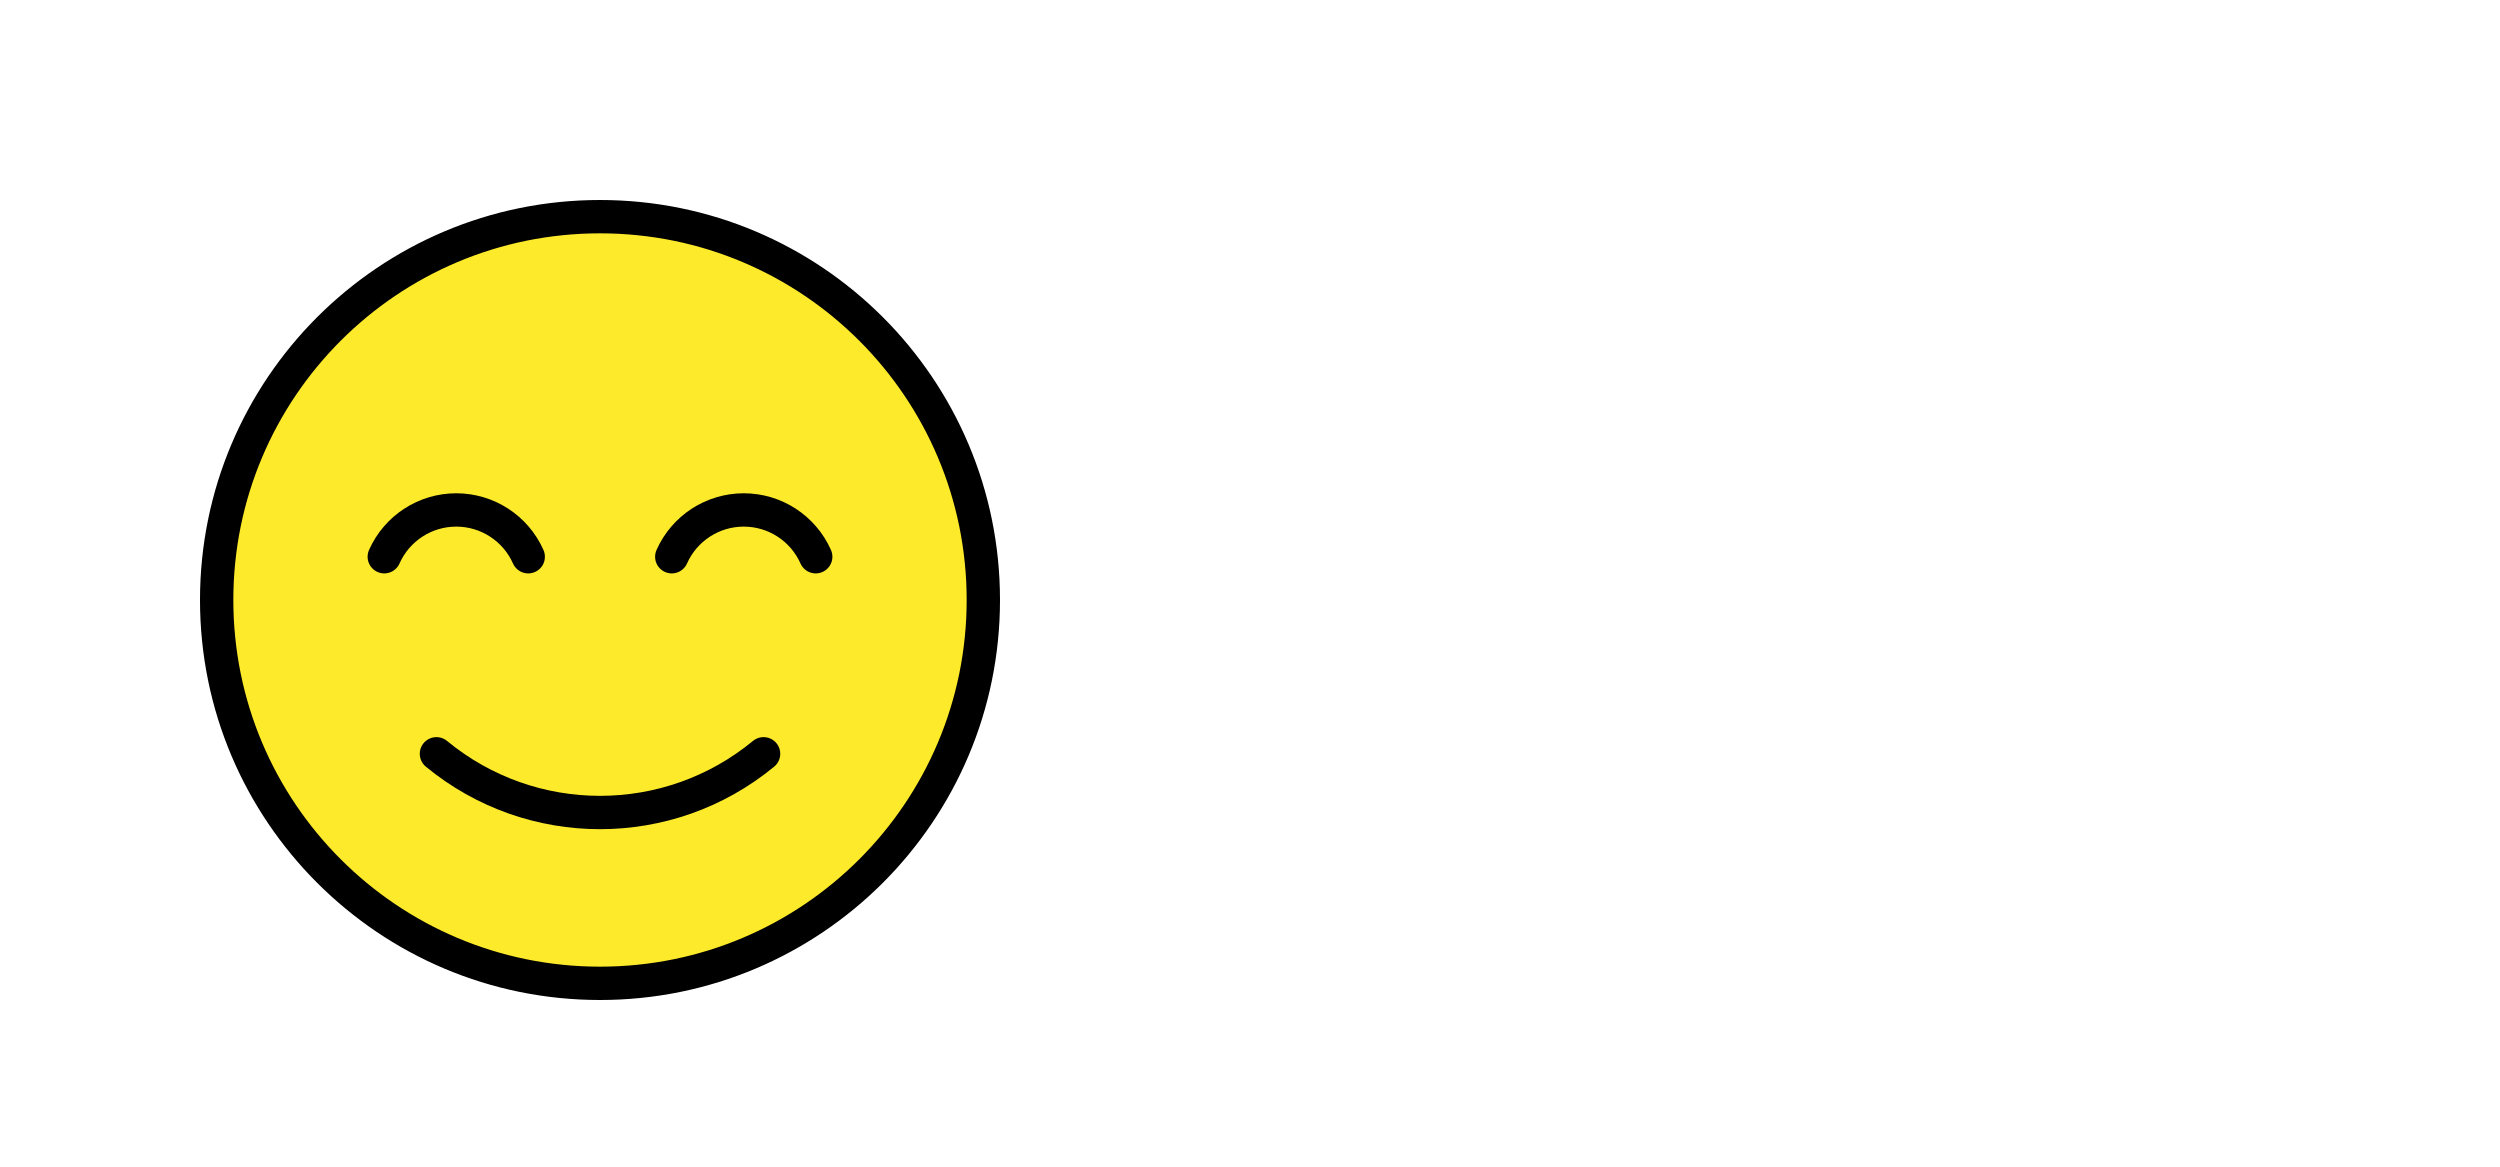
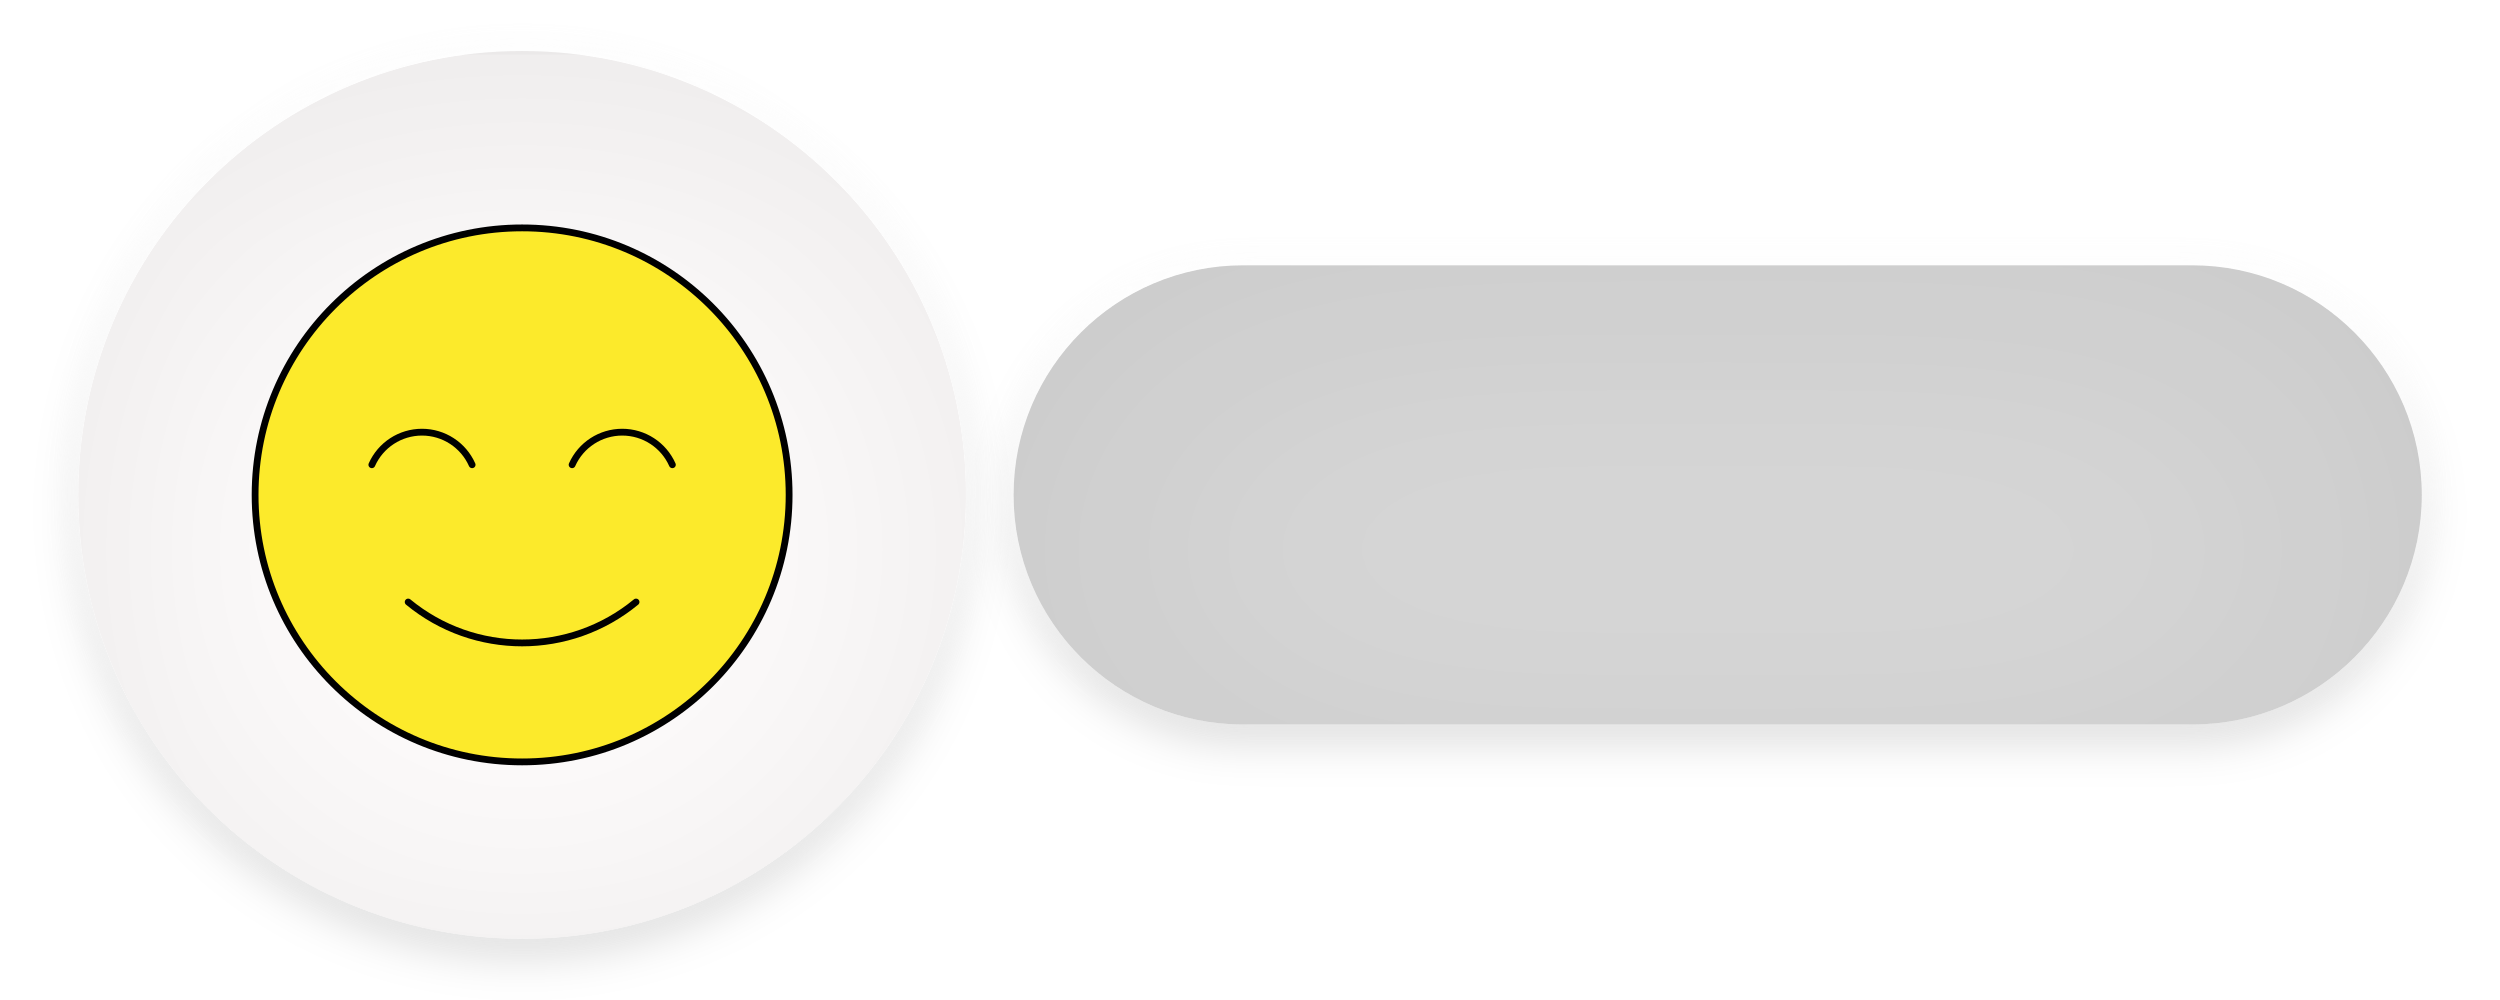
- <svg xmlns="http://www.w3.org/2000/svg" id="emoji" viewBox="0 0 150 70">
-   <rect id="my-rect" fill="#e5f9ff" x="0" y="0" rx="20" ry="20" />
-   <g>
-     <g id="color">
-       <circle cx="36" cy="36" r="23" fill="#fcea2b" />
+ <svg xmlns="http://www.w3.org/2000/svg" xmlns:xlink="http://www.w3.org/1999/xlink" width="200px" height="80px" viewBox="0 0 715 294" version="1.1">
+   <defs>
+     <rect id="path-zrv6pgrcjl-1" x="288" y="78" width="414" height="135" rx="67.5" />
+     <filter x="-5.3%" y="-17.8%" width="110.6%" height="137.8%" filterUnits="objectBoundingBox" id="filter-zrv6pgrcjl-2">
+       <feOffset dx="0" dy="5" in="SourceAlpha" result="shadowOffsetOuter1" />
+       <feGaussianBlur stdDeviation="6.5" in="shadowOffsetOuter1" result="shadowBlurOuter1" />
+       <feComposite in="shadowBlurOuter1" in2="SourceAlpha" operator="out" result="shadowBlurOuter1" />
+       <feColorMatrix values="0 0 0 0 0.86   0 0 0 0 0.86   0 0 0 0 0.86  0 0 0 1 0" type="matrix" in="shadowBlurOuter1" result="shadowMatrixOuter1" />
+       <feOffset dx="0" dy="-5" in="SourceAlpha" result="shadowOffsetOuter2" />
+       <feGaussianBlur stdDeviation="5" in="shadowOffsetOuter2" result="shadowBlurOuter2" />
+       <feComposite in="shadowBlurOuter2" in2="SourceAlpha" operator="out" result="shadowBlurOuter2" />
+       <feColorMatrix values="0 0 0 0 1   0 0 0 0 1   0 0 0 0 1  0 0 0 1 0" type="matrix" in="shadowBlurOuter2" result="shadowMatrixOuter2" />
+       <feMerge>
+         <feMergeNode in="shadowMatrixOuter1" />
+         <feMergeNode in="shadowMatrixOuter2" />
+       </feMerge>
+     </filter>
+     <filter x="-19.2%" y="-60.4%" width="138.4%" height="223.0%" filterUnits="objectBoundingBox" id="filter-zrv6pgrcjl-3">
+       <feGaussianBlur stdDeviation="58.5" in="SourceAlpha" result="shadowBlurInner1" />
+       <feOffset dx="0" dy="16" in="shadowBlurInner1" result="shadowOffsetInner1" />
+       <feComposite in="shadowOffsetInner1" in2="SourceAlpha" operator="arithmetic" k2="-1" k3="1" result="shadowInnerInner1" />
+       <feColorMatrix values="0 0 0 0 0   0 0 0 0 0   0 0 0 0 0  0 0 0 0.078 0" type="matrix" in="shadowInnerInner1" />
+     </filter>
+     <circle id="path-zrv6pgrcjl-4" cx="143.5" cy="145.5" r="130.5" />
+     <filter x="-8.4%" y="-9.2%" width="116.9%" height="119.5%" filterUnits="objectBoundingBox" id="filter-zrv6pgrcjl-5">
+       <feOffset dx="0" dy="5" in="SourceAlpha" result="shadowOffsetOuter1" />
+       <feGaussianBlur stdDeviation="6.5" in="shadowOffsetOuter1" result="shadowBlurOuter1" />
+       <feColorMatrix values="0 0 0 0 0.86   0 0 0 0 0.86   0 0 0 0 0.86  0 0 0 1 0" type="matrix" in="shadowBlurOuter1" result="shadowMatrixOuter1" />
+       <feOffset dx="0" dy="-5" in="SourceAlpha" result="shadowOffsetOuter2" />
+       <feGaussianBlur stdDeviation="5" in="shadowOffsetOuter2" result="shadowBlurOuter2" />
+       <feColorMatrix values="0 0 0 0 1   0 0 0 0 1   0 0 0 0 1  0 0 0 1 0" type="matrix" in="shadowBlurOuter2" result="shadowMatrixOuter2" />
+       <feMerge>
+         <feMergeNode in="shadowMatrixOuter1" />
+         <feMergeNode in="shadowMatrixOuter2" />
+       </feMerge>
+     </filter>
+     <filter x="-30.5%" y="-31.2%" width="160.9%" height="163.6%" filterUnits="objectBoundingBox" id="filter-zrv6pgrcjl-6">
+       <feGaussianBlur stdDeviation="58.5" in="SourceAlpha" result="shadowBlurInner1" />
+       <feOffset dx="0" dy="16" in="shadowBlurInner1" result="shadowOffsetInner1" />
+       <feComposite in="shadowOffsetInner1" in2="SourceAlpha" operator="arithmetic" k2="-1" k3="1" result="shadowInnerInner1" />
+       <feColorMatrix values="0 0 0 0 0   0 0 0 0 0   0 0 0 0 0  0 0 0 0.078 0" type="matrix" in="shadowInnerInner1" />
+     </filter>
+   </defs>
+   <g id="Page-1" stroke="none" stroke-width="1" fill="none" fill-rule="evenodd">
+     <g id="Rectangle-Copy-2">
+       <use fill="black" fill-opacity="1" filter="url(#filter-zrv6pgrcjl-2)" xlink:href="#path-zrv6pgrcjl-1" />
+       <use fill-opacity="0.15" fill="#000000" fill-rule="evenodd" xlink:href="#path-zrv6pgrcjl-1" />
+       <use fill="black" fill-opacity="1" filter="url(#filter-zrv6pgrcjl-3)" xlink:href="#path-zrv6pgrcjl-1" />
    </g>
-     <g id="hair" />
-     <g id="skin" />
-     <g id="skin-shadow" />
-     <g id="line">
-       <circle cx="36" cy="36" r="23" fill="none" stroke="#000" stroke-linecap="round" stroke-linejoin="round" stroke-width="2" />
-       <path fill="none" stroke="#000" stroke-linecap="round" stroke-linejoin="round" stroke-width="2" d="M45.815,45.227a15.429,15.429,0,0,1-19.629,0" />
-       <path fill="none" stroke="#000" stroke-linecap="round" stroke-miterlimit="10" stroke-width="2" d="M31.694,33.404a4.726,4.726,0,0,0-8.638,0" />
-       <path fill="none" stroke="#000" stroke-linecap="round" stroke-miterlimit="10" stroke-width="2" d="M48.944,33.404a4.726,4.726,0,0,0-8.638,0" />
+     <g id="Oval-Copy-2">
+       <use fill="black" fill-opacity="1" filter="url(#filter-zrv6pgrcjl-5)" xlink:href="#path-zrv6pgrcjl-4" />
+       <use fill="#FFFDFD" fill-rule="evenodd" xlink:href="#path-zrv6pgrcjl-4" />
+       <use fill="black" fill-opacity="1" filter="url(#filter-zrv6pgrcjl-6)" xlink:href="#path-zrv6pgrcjl-4" />
    </g>
-     <animateTransform id="animate" attributeName="transform" attributeType="XML" type="rotate" from="0 36 36" to="360 36 36" dur="2s" repeatCount="indefinite" />
+     <g>
+       <g id="Group" transform="translate(65, 67)">
+         <g id="color" transform="translate(0.0007, 0.0003)" fill="#FCEA2B" fill-rule="nonzero">
+           <circle id="Oval" cx="78.5" cy="78.5" r="78.5" />
+         </g>
+         <g id="line" stroke="#000000" stroke-linecap="round" stroke-width="2">
+           <circle id="Oval" stroke-linejoin="round" cx="78.5" cy="78.5" r="78.5" />
+           <path d="M111.998,109.991 C92.545,126.028 64.455,126.028 45.002,109.991" id="Path" stroke-linejoin="round" />
+           <path d="M63.804,69.638 C61.215,63.812 55.438,60.057 49.062,60.057 C42.687,60.057 36.91,63.812 34.321,69.638" id="Path" />
+           <path d="M122.679,69.638 C120.09,63.812 114.313,60.057 107.938,60.057 C101.562,60.057 95.785,63.812 93.196,69.638" id="Path" />
+         </g>
+       </g>
+       <animateTransform id="animate" attributeName="transform" attributeType="XML" type="rotate" from="0 143.5 145.5" to="360 143.5 145.5" dur="2s" repeatCount="indefinite" />
+     </g>
  </g>
-   <text id="my-text" />
</svg>
